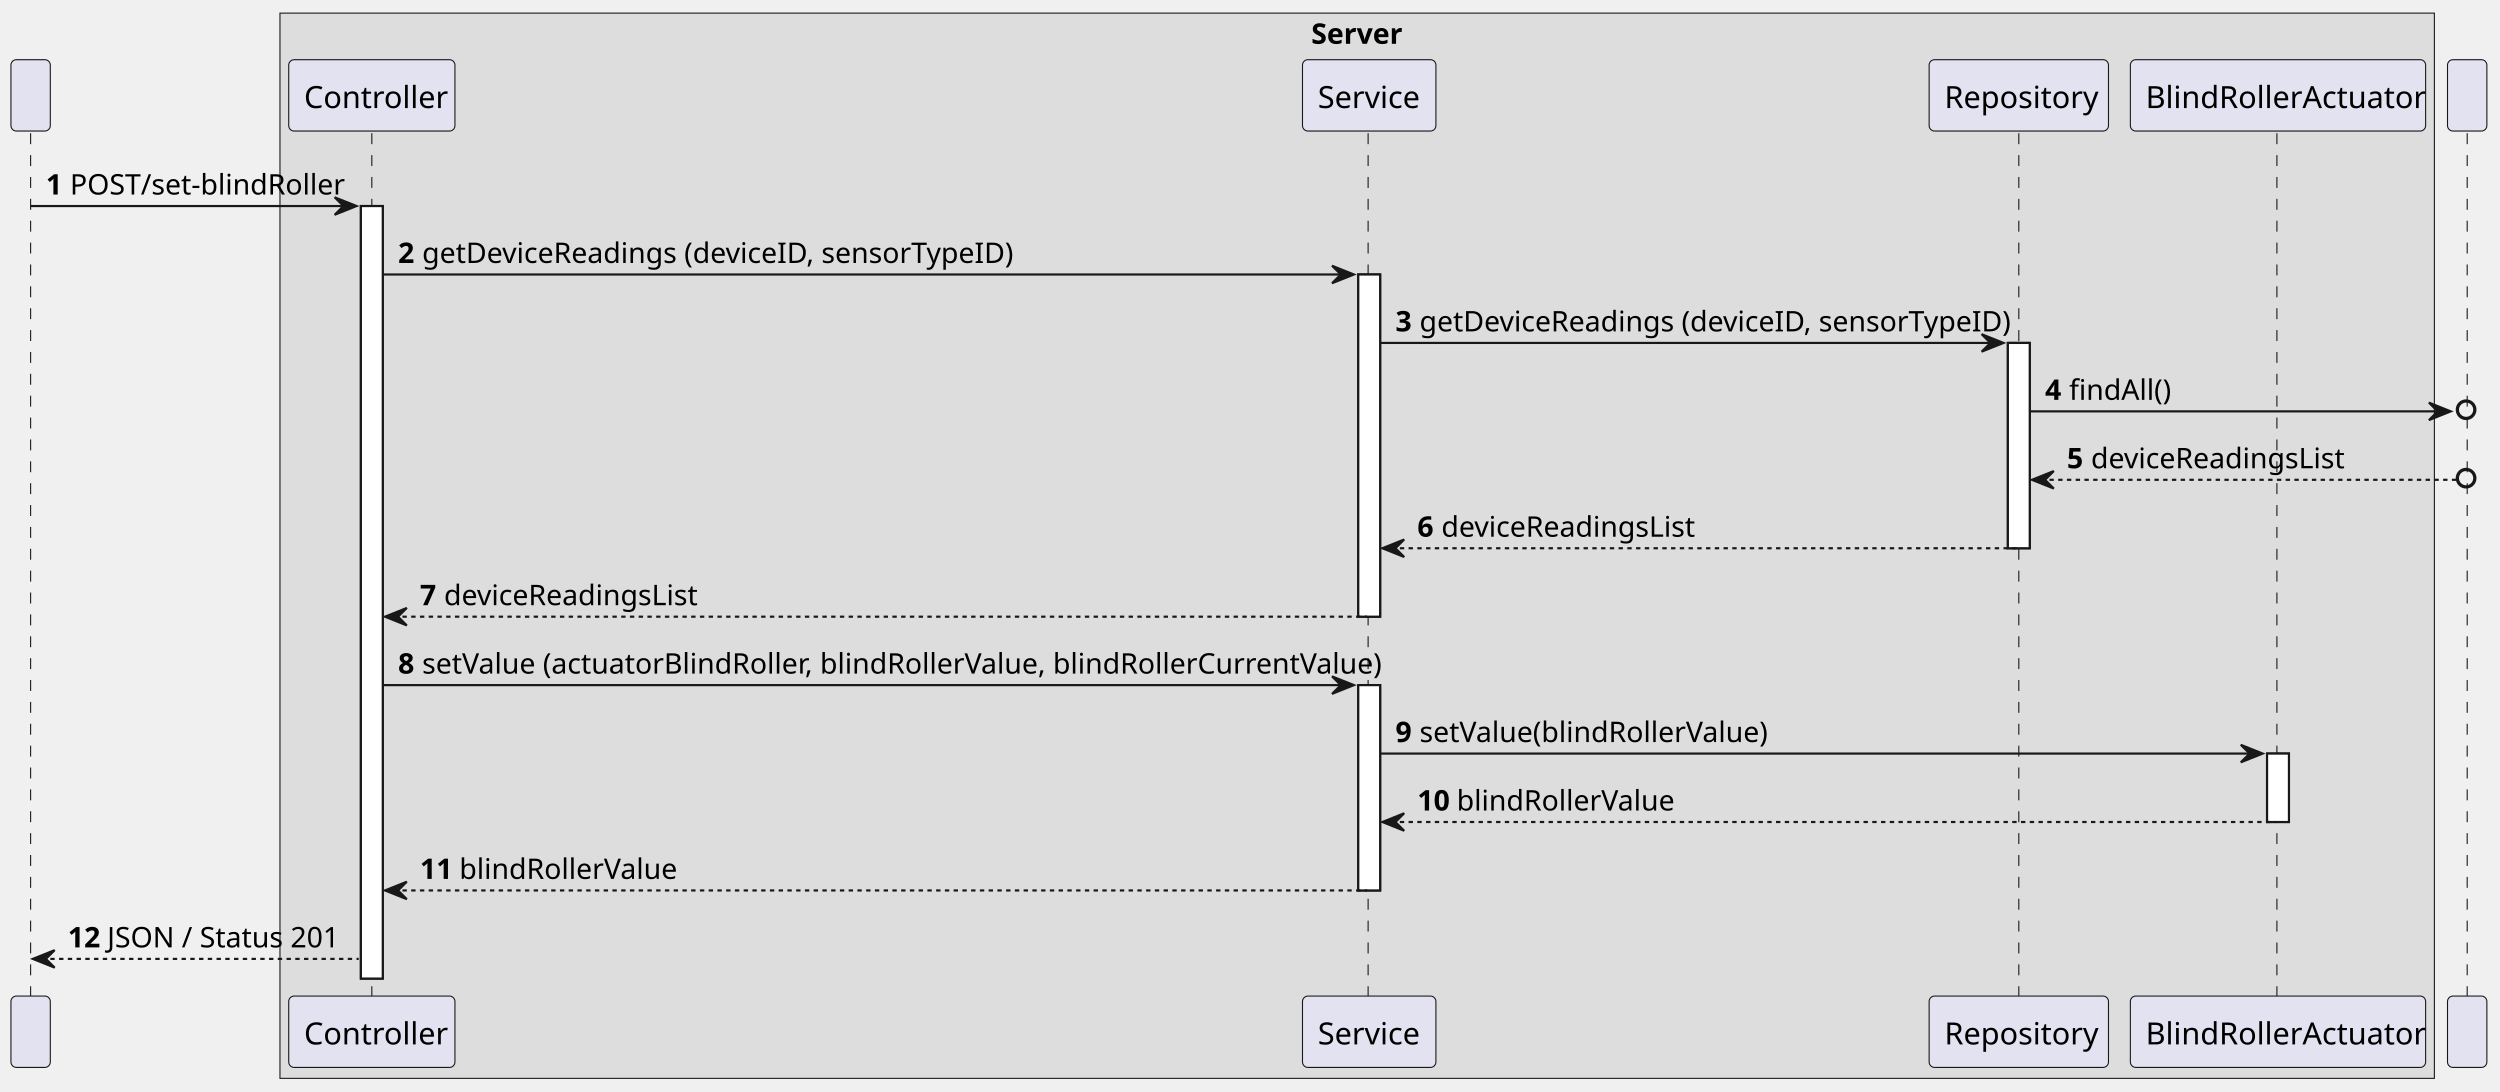
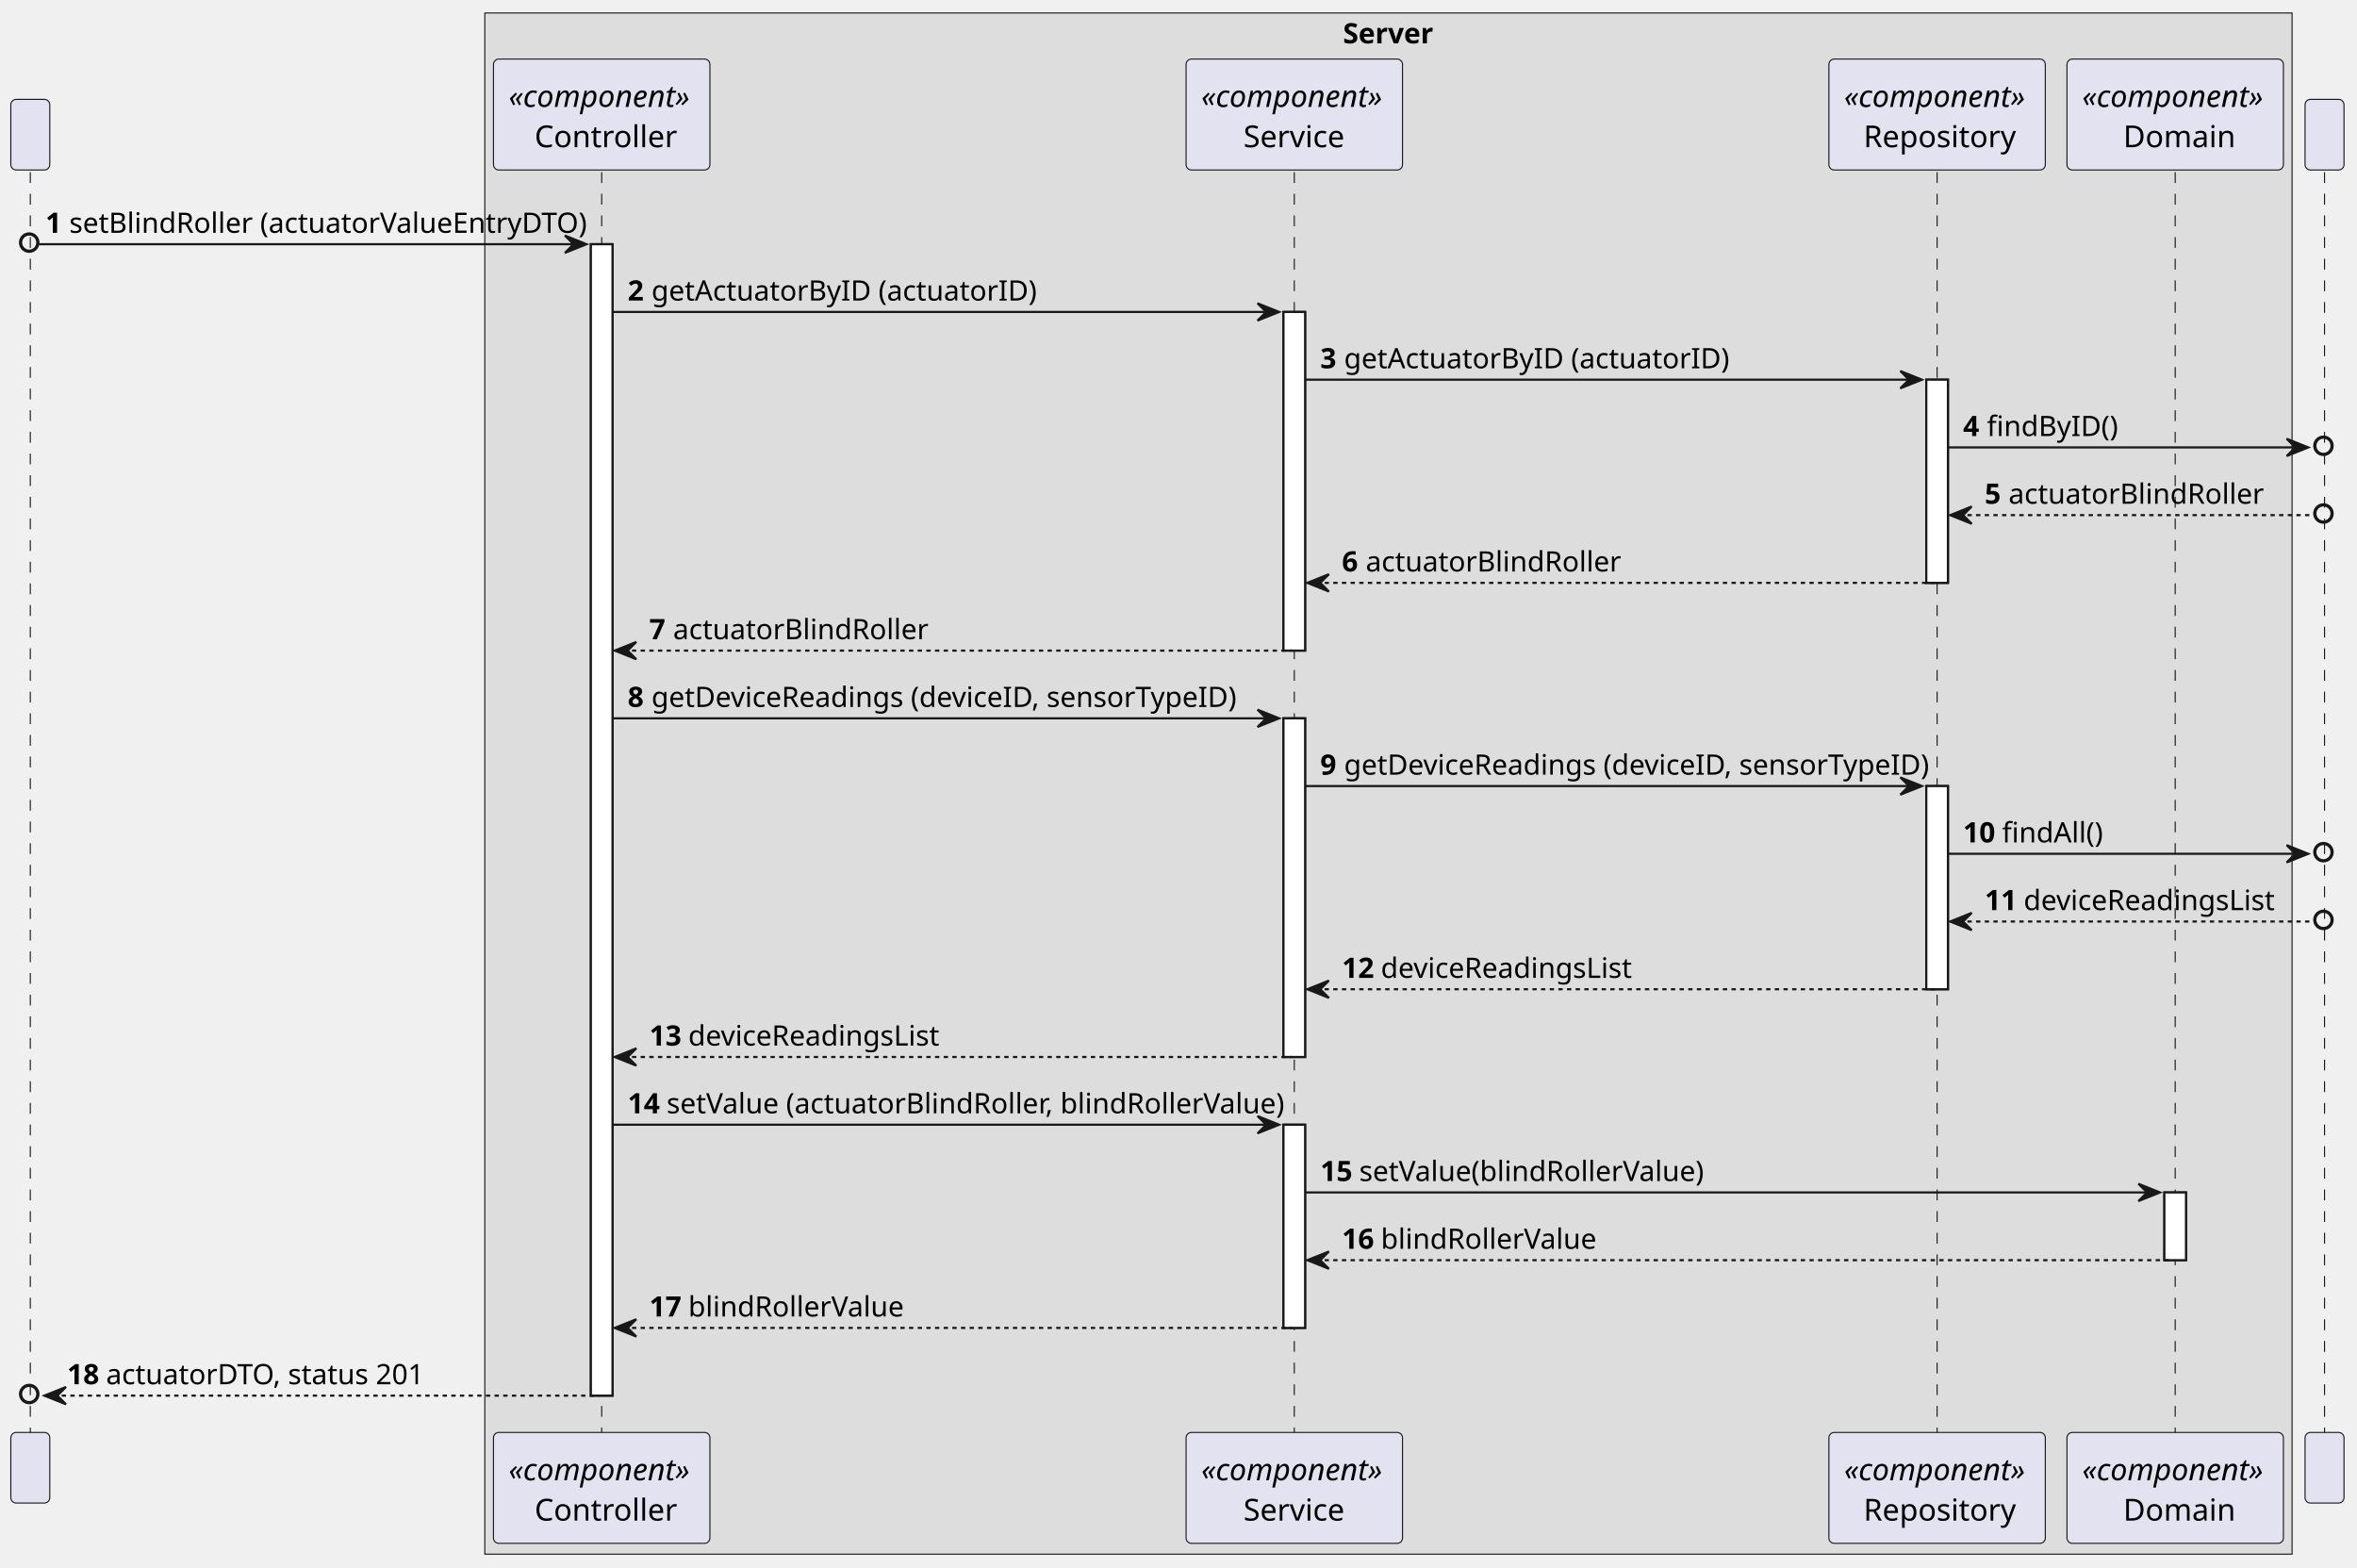
- <svg xmlns="http://www.w3.org/2000/svg" contentStyleType="text/css" height="499px" preserveAspectRatio="none" style="width:1143px;height:499px;background:#FFFFFF;" version="1.1" viewBox="0 0 1143 499" width="1143px" zoomAndPan="magnify">
+ <svg xmlns="http://www.w3.org/2000/svg" contentStyleType="text/css" height="724px" preserveAspectRatio="none" style="width:1089px;height:724px;background:#FFFFFF;" version="1.1" viewBox="0 0 1089 724" width="1089px" zoomAndPan="magnify">
  <defs />
  <g>
-     <rect fill="#DDDDDD" height="487.025" style="stroke:#181818;stroke-width:0.5;" width="985" x="128" y="6" />
-     <text fill="#000000" font-family="sans-serif" font-size="13" font-weight="bold" lengthAdjust="spacing" textLength="42" x="599.5" y="20.028">Server
-         </text>
-     <rect fill="#FFFFFF" height="353.201" style="stroke:#181818;stroke-width:1.0;" width="10" x="165" y="94.203" />
-     <rect fill="#FFFFFF" height="156.455" style="stroke:#181818;stroke-width:1.0;" width="10" x="621" y="125.494" />
-     <rect fill="#FFFFFF" height="93.873" style="stroke:#181818;stroke-width:1.0;" width="10" x="621" y="313.24" />
-     <rect fill="#FFFFFF" height="93.873" style="stroke:#181818;stroke-width:1.0;" width="10" x="918" y="156.785" />
-     <rect fill="#FFFFFF" height="31.291" style="stroke:#181818;stroke-width:1.0;" width="10" x="1036.5" y="344.531" />
-     <line style="stroke:#181818;stroke-width:0.5;stroke-dasharray:5.0,5.0;" x1="14" x2="14" y1="60.912" y2="456.404" />
-     <line style="stroke:#181818;stroke-width:0.5;stroke-dasharray:5.0,5.0;" x1="170" x2="170" y1="60.912" y2="456.404" />
-     <line style="stroke:#181818;stroke-width:0.5;stroke-dasharray:5.0,5.0;" x1="625.5" x2="625.5" y1="60.912" y2="456.404" />
-     <line style="stroke:#181818;stroke-width:0.5;stroke-dasharray:5.0,5.0;" x1="923" x2="923" y1="60.912" y2="456.404" />
-     <line style="stroke:#181818;stroke-width:0.5;stroke-dasharray:5.0,5.0;" x1="1041" x2="1041" y1="60.912" y2="456.404" />
-     <line style="stroke:#181818;stroke-width:0.5;stroke-dasharray:5.0,5.0;" x1="1128" x2="1128" y1="60.912" y2="456.404" />
-     <rect fill="#E2E2F0" height="32.621" rx="2.5" ry="2.5" style="stroke:#181818;stroke-width:0.5;" width="18" x="5" y="27.291" />
-     <text fill="#000000" font-family="sans-serif" font-size="14" lengthAdjust="spacing" textLength="4" x="12" y="49.398"> 
-         </text>
-     <rect fill="#E2E2F0" height="32.621" rx="2.5" ry="2.5" style="stroke:#181818;stroke-width:0.5;" width="18" x="5" y="455.404" />
-     <text fill="#000000" font-family="sans-serif" font-size="14" lengthAdjust="spacing" textLength="4" x="12" y="477.512"> 
-         </text>
-     <rect fill="#E2E2F0" height="32.621" rx="2.5" ry="2.5" style="stroke:#181818;stroke-width:0.5;" width="76" x="132" y="27.291" />
-     <text fill="#000000" font-family="sans-serif" font-size="14" lengthAdjust="spacing" textLength="62" x="139" y="49.398">Controller
-         </text>
-     <rect fill="#E2E2F0" height="32.621" rx="2.5" ry="2.5" style="stroke:#181818;stroke-width:0.5;" width="76" x="132" y="455.404" />
-     <text fill="#000000" font-family="sans-serif" font-size="14" lengthAdjust="spacing" textLength="62" x="139" y="477.512">Controller
-         </text>
-     <rect fill="#E2E2F0" height="32.621" rx="2.5" ry="2.5" style="stroke:#181818;stroke-width:0.5;" width="61" x="595.5" y="27.291" />
-     <text fill="#000000" font-family="sans-serif" font-size="14" lengthAdjust="spacing" textLength="47" x="602.5" y="49.398">Service
-         </text>
-     <rect fill="#E2E2F0" height="32.621" rx="2.5" ry="2.5" style="stroke:#181818;stroke-width:0.5;" width="61" x="595.5" y="455.404" />
-     <text fill="#000000" font-family="sans-serif" font-size="14" lengthAdjust="spacing" textLength="47" x="602.5" y="477.512">Service
-         </text>
-     <rect fill="#E2E2F0" height="32.621" rx="2.5" ry="2.5" style="stroke:#181818;stroke-width:0.5;" width="82" x="882" y="27.291" />
-     <text fill="#000000" font-family="sans-serif" font-size="14" lengthAdjust="spacing" textLength="68" x="889" y="49.398">Repository
-         </text>
-     <rect fill="#E2E2F0" height="32.621" rx="2.5" ry="2.5" style="stroke:#181818;stroke-width:0.5;" width="82" x="882" y="455.404" />
-     <text fill="#000000" font-family="sans-serif" font-size="14" lengthAdjust="spacing" textLength="68" x="889" y="477.512">Repository
-         </text>
-     <rect fill="#E2E2F0" height="32.621" rx="2.5" ry="2.5" style="stroke:#181818;stroke-width:0.5;" width="135" x="974" y="27.291" />
-     <text fill="#000000" font-family="sans-serif" font-size="14" lengthAdjust="spacing" textLength="121" x="981" y="49.398">BlindRollerActuator
-         </text>
-     <rect fill="#E2E2F0" height="32.621" rx="2.5" ry="2.5" style="stroke:#181818;stroke-width:0.5;" width="135" x="974" y="455.404" />
-     <text fill="#000000" font-family="sans-serif" font-size="14" lengthAdjust="spacing" textLength="121" x="981" y="477.512">BlindRollerActuator
-         </text>
-     <rect fill="#E2E2F0" height="32.621" rx="2.5" ry="2.5" style="stroke:#181818;stroke-width:0.5;" width="18" x="1119" y="27.291" />
-     <text fill="#000000" font-family="sans-serif" font-size="14" lengthAdjust="spacing" textLength="4" x="1126" y="49.398"> 
-         </text>
-     <rect fill="#E2E2F0" height="32.621" rx="2.5" ry="2.5" style="stroke:#181818;stroke-width:0.5;" width="18" x="1119" y="455.404" />
-     <text fill="#000000" font-family="sans-serif" font-size="14" lengthAdjust="spacing" textLength="4" x="1126" y="477.512"> 
-         </text>
-     <rect fill="#FFFFFF" height="353.201" style="stroke:#181818;stroke-width:1.0;" width="10" x="165" y="94.203" />
-     <rect fill="#FFFFFF" height="156.455" style="stroke:#181818;stroke-width:1.0;" width="10" x="621" y="125.494" />
-     <rect fill="#FFFFFF" height="93.873" style="stroke:#181818;stroke-width:1.0;" width="10" x="621" y="313.24" />
-     <rect fill="#FFFFFF" height="93.873" style="stroke:#181818;stroke-width:1.0;" width="10" x="918" y="156.785" />
-     <rect fill="#FFFFFF" height="31.291" style="stroke:#181818;stroke-width:1.0;" width="10" x="1036.5" y="344.531" />
-     <polygon fill="#181818" points="153,90.203,163,94.203,153,98.203,157,94.203" style="stroke:#181818;stroke-width:1.0;" />
-     <line style="stroke:#181818;stroke-width:1.0;" x1="14" x2="159" y1="94.203" y2="94.203" />
-     <text fill="#000000" font-family="sans-serif" font-size="13" font-weight="bold" lengthAdjust="spacing" textLength="7" x="21" y="88.94">1
-         </text>
-     <text fill="#000000" font-family="sans-serif" font-size="13" lengthAdjust="spacing" textLength="121" x="32" y="88.94">POST/set-blindRoller
-         </text>
-     <polygon fill="#181818" points="609,121.494,619,125.494,609,129.494,613,125.494" style="stroke:#181818;stroke-width:1.0;" />
-     <line style="stroke:#181818;stroke-width:1.0;" x1="175" x2="615" y1="125.494" y2="125.494" />
-     <text fill="#000000" font-family="sans-serif" font-size="13" font-weight="bold" lengthAdjust="spacing" textLength="7" x="182" y="120.231">2
-         </text>
-     <text fill="#000000" font-family="sans-serif" font-size="13" lengthAdjust="spacing" textLength="257" x="193" y="120.231">getDeviceReadings (deviceID, sensorTypeID)
-         </text>
-     <polygon fill="#181818" points="906,152.785,916,156.785,906,160.785,910,156.785" style="stroke:#181818;stroke-width:1.0;" />
-     <line style="stroke:#181818;stroke-width:1.0;" x1="631" x2="912" y1="156.785" y2="156.785" />
-     <text fill="#000000" font-family="sans-serif" font-size="13" font-weight="bold" lengthAdjust="spacing" textLength="7" x="638" y="151.523">3
-         </text>
-     <text fill="#000000" font-family="sans-serif" font-size="13" lengthAdjust="spacing" textLength="257" x="649" y="151.523">getDeviceReadings (deviceID, sensorTypeID)
-         </text>
-     <ellipse cx="1127.5" cy="187.326" fill="none" rx="4" ry="4" style="stroke:#181818;stroke-width:1.5;" />
-     <polygon fill="#181818" points="1110.5,184.076,1120.5,188.076,1110.5,192.076,1114.5,188.076" style="stroke:#181818;stroke-width:1.0;" />
-     <line style="stroke:#181818;stroke-width:1.0;" x1="928" x2="1116.5" y1="188.076" y2="188.076" />
-     <text fill="#000000" font-family="sans-serif" font-size="13" font-weight="bold" lengthAdjust="spacing" textLength="7" x="935" y="182.814">4
-         </text>
-     <text fill="#000000" font-family="sans-serif" font-size="13" lengthAdjust="spacing" textLength="43" x="946" y="182.814">findAll()
-         </text>
-     <polygon fill="#181818" points="939,215.367,929,219.367,939,223.367,935,219.367" style="stroke:#181818;stroke-width:1.0;" />
-     <ellipse cx="1127.5" cy="218.617" fill="none" rx="4" ry="4" style="stroke:#181818;stroke-width:1.5;" />
-     <line style="stroke:#181818;stroke-width:1.0;stroke-dasharray:2.0,2.0;" x1="933" x2="1123" y1="219.367" y2="219.367" />
-     <text fill="#000000" font-family="sans-serif" font-size="13" font-weight="bold" lengthAdjust="spacing" textLength="7" x="945" y="214.105">5
-         </text>
-     <text fill="#000000" font-family="sans-serif" font-size="13" lengthAdjust="spacing" textLength="111" x="956" y="214.105">deviceReadingsList
-         </text>
-     <polygon fill="#181818" points="642,246.658,632,250.658,642,254.658,638,250.658" style="stroke:#181818;stroke-width:1.0;" />
-     <line style="stroke:#181818;stroke-width:1.0;stroke-dasharray:2.0,2.0;" x1="636" x2="922" y1="250.658" y2="250.658" />
-     <text fill="#000000" font-family="sans-serif" font-size="13" font-weight="bold" lengthAdjust="spacing" textLength="7" x="648" y="245.395">6
-         </text>
-     <text fill="#000000" font-family="sans-serif" font-size="13" lengthAdjust="spacing" textLength="111" x="659" y="245.395">deviceReadingsList
-         </text>
-     <polygon fill="#181818" points="186,277.949,176,281.949,186,285.949,182,281.949" style="stroke:#181818;stroke-width:1.0;" />
-     <line style="stroke:#181818;stroke-width:1.0;stroke-dasharray:2.0,2.0;" x1="180" x2="625" y1="281.949" y2="281.949" />
-     <text fill="#000000" font-family="sans-serif" font-size="13" font-weight="bold" lengthAdjust="spacing" textLength="7" x="192" y="276.687">7
-         </text>
-     <text fill="#000000" font-family="sans-serif" font-size="13" lengthAdjust="spacing" textLength="111" x="203" y="276.687">deviceReadingsList
-         </text>
-     <polygon fill="#181818" points="609,309.24,619,313.24,609,317.24,613,313.24" style="stroke:#181818;stroke-width:1.0;" />
-     <line style="stroke:#181818;stroke-width:1.0;" x1="175" x2="615" y1="313.24" y2="313.24" />
-     <text fill="#000000" font-family="sans-serif" font-size="13" font-weight="bold" lengthAdjust="spacing" textLength="7" x="182" y="307.978">8
-         </text>
-     <text fill="#000000" font-family="sans-serif" font-size="13" lengthAdjust="spacing" textLength="416" x="193" y="307.978">setValue (actuatorBlindRoller, blindRollerValue, blindRollerCurrentValue)
-         </text>
-     <polygon fill="#181818" points="1024.5,340.531,1034.5,344.531,1024.5,348.531,1028.5,344.531" style="stroke:#181818;stroke-width:1.0;" />
-     <line style="stroke:#181818;stroke-width:1.0;" x1="631" x2="1030.5" y1="344.531" y2="344.531" />
-     <text fill="#000000" font-family="sans-serif" font-size="13" font-weight="bold" lengthAdjust="spacing" textLength="7" x="638" y="339.269">9
-         </text>
-     <text fill="#000000" font-family="sans-serif" font-size="13" lengthAdjust="spacing" textLength="152" x="649" y="339.269">setValue(blindRollerValue)
-         </text>
-     <polygon fill="#181818" points="642,371.822,632,375.822,642,379.822,638,375.822" style="stroke:#181818;stroke-width:1.0;" />
-     <line style="stroke:#181818;stroke-width:1.0;stroke-dasharray:2.0,2.0;" x1="636" x2="1040.5" y1="375.822" y2="375.822" />
-     <text fill="#000000" font-family="sans-serif" font-size="13" font-weight="bold" lengthAdjust="spacing" textLength="14" x="648" y="370.56">10
-         </text>
-     <text fill="#000000" font-family="sans-serif" font-size="13" lengthAdjust="spacing" textLength="93" x="666" y="370.56">blindRollerValue
-         </text>
-     <polygon fill="#181818" points="186,403.113,176,407.113,186,411.113,182,407.113" style="stroke:#181818;stroke-width:1.0;" />
-     <line style="stroke:#181818;stroke-width:1.0;stroke-dasharray:2.0,2.0;" x1="180" x2="625" y1="407.113" y2="407.113" />
-     <text fill="#000000" font-family="sans-serif" font-size="13" font-weight="bold" lengthAdjust="spacing" textLength="14" x="192" y="401.851">11
-         </text>
-     <text fill="#000000" font-family="sans-serif" font-size="13" lengthAdjust="spacing" textLength="93" x="210" y="401.851">blindRollerValue
-         </text>
-     <polygon fill="#181818" points="25,434.404,15,438.404,25,442.404,21,438.404" style="stroke:#181818;stroke-width:1.0;" />
-     <line style="stroke:#181818;stroke-width:1.0;stroke-dasharray:2.0,2.0;" x1="19" x2="164" y1="438.404" y2="438.404" />
-     <text fill="#000000" font-family="sans-serif" font-size="13" font-weight="bold" lengthAdjust="spacing" textLength="14" x="31" y="433.142">12
-         </text>
-     <text fill="#000000" font-family="sans-serif" font-size="13" lengthAdjust="spacing" textLength="109" x="49" y="433.142">JSON / Status 201
-         </text>
+     <rect fill="#DDDDDD" height="712.014" style="stroke:#181818;stroke-width:0.5;" width="835" x="224" y="6" />
+     <text fill="#000000" font-family="sans-serif" font-size="13" font-weight="bold" lengthAdjust="spacing" textLength="42" x="620.5" y="20.028">Server</text>
+     <rect fill="#FFFFFF" height="531.947" style="stroke:#181818;stroke-width:1.0;" width="10" x="273" y="112.824" />
+     <rect fill="#FFFFFF" height="156.455" style="stroke:#181818;stroke-width:1.0;" width="10" x="593" y="144.115" />
+     <rect fill="#FFFFFF" height="156.455" style="stroke:#181818;stroke-width:1.0;" width="10" x="593" y="331.861" />
+     <rect fill="#FFFFFF" height="93.873" style="stroke:#181818;stroke-width:1.0;" width="10" x="593" y="519.607" />
+     <rect fill="#FFFFFF" height="93.873" style="stroke:#181818;stroke-width:1.0;" width="10" x="890" y="175.406" />
+     <rect fill="#FFFFFF" height="93.873" style="stroke:#181818;stroke-width:1.0;" width="10" x="890" y="363.152" />
+     <rect fill="#FFFFFF" height="31.291" style="stroke:#181818;stroke-width:1.0;" width="10" x="1000" y="550.898" />
+     <line style="stroke:#181818;stroke-width:0.5;stroke-dasharray:5.0,5.0;" x1="14" x2="14" y1="79.533" y2="662.771" />
+     <line style="stroke:#181818;stroke-width:0.5;stroke-dasharray:5.0,5.0;" x1="278" x2="278" y1="79.533" y2="662.771" />
+     <line style="stroke:#181818;stroke-width:0.5;stroke-dasharray:5.0,5.0;" x1="598" x2="598" y1="79.533" y2="662.771" />
+     <line style="stroke:#181818;stroke-width:0.5;stroke-dasharray:5.0,5.0;" x1="895" x2="895" y1="79.533" y2="662.771" />
+     <line style="stroke:#181818;stroke-width:0.5;stroke-dasharray:5.0,5.0;" x1="1005" x2="1005" y1="79.533" y2="662.771" />
+     <line style="stroke:#181818;stroke-width:0.5;stroke-dasharray:5.0,5.0;" x1="1074" x2="1074" y1="79.533" y2="662.771" />
+     <rect fill="#E2E2F0" height="32.621" rx="2.5" ry="2.5" style="stroke:#181818;stroke-width:0.5;" width="18" x="5" y="45.912" />
+     <text fill="#000000" font-family="sans-serif" font-size="14" lengthAdjust="spacing" textLength="4" x="12" y="68.019"> </text>
+     <rect fill="#E2E2F0" height="32.621" rx="2.5" ry="2.5" style="stroke:#181818;stroke-width:0.5;" width="18" x="5" y="661.771" />
+     <text fill="#000000" font-family="sans-serif" font-size="14" lengthAdjust="spacing" textLength="4" x="12" y="683.879"> </text>
+     <rect fill="#E2E2F0" height="51.242" rx="2.5" ry="2.5" style="stroke:#181818;stroke-width:0.5;" width="100" x="228" y="27.291" />
+     <text fill="#000000" font-family="sans-serif" font-size="14" font-style="italic" lengthAdjust="spacing" textLength="86" x="235" y="49.398">«component»</text>
+     <text fill="#000000" font-family="sans-serif" font-size="14" lengthAdjust="spacing" textLength="62" x="247" y="68.019">Controller</text>
+     <rect fill="#E2E2F0" height="51.242" rx="2.5" ry="2.5" style="stroke:#181818;stroke-width:0.5;" width="100" x="228" y="661.771" />
+     <text fill="#000000" font-family="sans-serif" font-size="14" font-style="italic" lengthAdjust="spacing" textLength="86" x="235" y="683.879">«component»</text>
+     <text fill="#000000" font-family="sans-serif" font-size="14" lengthAdjust="spacing" textLength="62" x="247" y="702.5">Controller</text>
+     <rect fill="#E2E2F0" height="51.242" rx="2.5" ry="2.5" style="stroke:#181818;stroke-width:0.5;" width="100" x="548" y="27.291" />
+     <text fill="#000000" font-family="sans-serif" font-size="14" font-style="italic" lengthAdjust="spacing" textLength="86" x="555" y="49.398">«component»</text>
+     <text fill="#000000" font-family="sans-serif" font-size="14" lengthAdjust="spacing" textLength="47" x="574.5" y="68.019">Service</text>
+     <rect fill="#E2E2F0" height="51.242" rx="2.5" ry="2.5" style="stroke:#181818;stroke-width:0.5;" width="100" x="548" y="661.771" />
+     <text fill="#000000" font-family="sans-serif" font-size="14" font-style="italic" lengthAdjust="spacing" textLength="86" x="555" y="683.879">«component»</text>
+     <text fill="#000000" font-family="sans-serif" font-size="14" lengthAdjust="spacing" textLength="47" x="574.5" y="702.5">Service</text>
+     <rect fill="#E2E2F0" height="51.242" rx="2.5" ry="2.5" style="stroke:#181818;stroke-width:0.5;" width="100" x="845" y="27.291" />
+     <text fill="#000000" font-family="sans-serif" font-size="14" font-style="italic" lengthAdjust="spacing" textLength="86" x="852" y="49.398">«component»</text>
+     <text fill="#000000" font-family="sans-serif" font-size="14" lengthAdjust="spacing" textLength="68" x="861" y="68.019">Repository</text>
+     <rect fill="#E2E2F0" height="51.242" rx="2.5" ry="2.5" style="stroke:#181818;stroke-width:0.5;" width="100" x="845" y="661.771" />
+     <text fill="#000000" font-family="sans-serif" font-size="14" font-style="italic" lengthAdjust="spacing" textLength="86" x="852" y="683.879">«component»</text>
+     <text fill="#000000" font-family="sans-serif" font-size="14" lengthAdjust="spacing" textLength="68" x="861" y="702.5">Repository</text>
+     <rect fill="#E2E2F0" height="51.242" rx="2.5" ry="2.5" style="stroke:#181818;stroke-width:0.5;" width="100" x="955" y="27.291" />
+     <text fill="#000000" font-family="sans-serif" font-size="14" font-style="italic" lengthAdjust="spacing" textLength="86" x="962" y="49.398">«component»</text>
+     <text fill="#000000" font-family="sans-serif" font-size="14" lengthAdjust="spacing" textLength="48" x="981" y="68.019">Domain</text>
+     <rect fill="#E2E2F0" height="51.242" rx="2.5" ry="2.5" style="stroke:#181818;stroke-width:0.5;" width="100" x="955" y="661.771" />
+     <text fill="#000000" font-family="sans-serif" font-size="14" font-style="italic" lengthAdjust="spacing" textLength="86" x="962" y="683.879">«component»</text>
+     <text fill="#000000" font-family="sans-serif" font-size="14" lengthAdjust="spacing" textLength="48" x="981" y="702.5">Domain</text>
+     <rect fill="#E2E2F0" height="32.621" rx="2.5" ry="2.5" style="stroke:#181818;stroke-width:0.5;" width="18" x="1065" y="45.912" />
+     <text fill="#000000" font-family="sans-serif" font-size="14" lengthAdjust="spacing" textLength="4" x="1072" y="68.019"> </text>
+     <rect fill="#E2E2F0" height="32.621" rx="2.5" ry="2.5" style="stroke:#181818;stroke-width:0.5;" width="18" x="1065" y="661.771" />
+     <text fill="#000000" font-family="sans-serif" font-size="14" lengthAdjust="spacing" textLength="4" x="1072" y="683.879"> </text>
+     <rect fill="#FFFFFF" height="531.947" style="stroke:#181818;stroke-width:1.0;" width="10" x="273" y="112.824" />
+     <rect fill="#FFFFFF" height="156.455" style="stroke:#181818;stroke-width:1.0;" width="10" x="593" y="144.115" />
+     <rect fill="#FFFFFF" height="156.455" style="stroke:#181818;stroke-width:1.0;" width="10" x="593" y="331.861" />
+     <rect fill="#FFFFFF" height="93.873" style="stroke:#181818;stroke-width:1.0;" width="10" x="593" y="519.607" />
+     <rect fill="#FFFFFF" height="93.873" style="stroke:#181818;stroke-width:1.0;" width="10" x="890" y="175.406" />
+     <rect fill="#FFFFFF" height="93.873" style="stroke:#181818;stroke-width:1.0;" width="10" x="890" y="363.152" />
+     <rect fill="#FFFFFF" height="31.291" style="stroke:#181818;stroke-width:1.0;" width="10" x="1000" y="550.898" />
+     <ellipse cx="13.5" cy="112.074" fill="none" rx="4" ry="4" style="stroke:#181818;stroke-width:1.5;" />
+     <polygon fill="#181818" points="261,108.824,271,112.824,261,116.824,265,112.824" style="stroke:#181818;stroke-width:1.0;" />
+     <line style="stroke:#181818;stroke-width:1.0;" x1="18" x2="267" y1="112.824" y2="112.824" />
+     <text fill="#000000" font-family="sans-serif" font-size="13" font-weight="bold" lengthAdjust="spacing" textLength="7" x="21" y="107.561">1</text>
+     <text fill="#000000" font-family="sans-serif" font-size="13" lengthAdjust="spacing" textLength="229" x="32" y="107.561">setBlindRoller (actuatorValueEntryDTO)</text>
+     <polygon fill="#181818" points="581,140.115,591,144.115,581,148.115,585,144.115" style="stroke:#181818;stroke-width:1.0;" />
+     <line style="stroke:#181818;stroke-width:1.0;" x1="283" x2="587" y1="144.115" y2="144.115" />
+     <text fill="#000000" font-family="sans-serif" font-size="13" font-weight="bold" lengthAdjust="spacing" textLength="7" x="290" y="138.852">2</text>
+     <text fill="#000000" font-family="sans-serif" font-size="13" lengthAdjust="spacing" textLength="166" x="301" y="138.852">getActuatorByID (actuatorID)</text>
+     <polygon fill="#181818" points="878,171.406,888,175.406,878,179.406,882,175.406" style="stroke:#181818;stroke-width:1.0;" />
+     <line style="stroke:#181818;stroke-width:1.0;" x1="603" x2="884" y1="175.406" y2="175.406" />
+     <text fill="#000000" font-family="sans-serif" font-size="13" font-weight="bold" lengthAdjust="spacing" textLength="7" x="610" y="170.144">3</text>
+     <text fill="#000000" font-family="sans-serif" font-size="13" lengthAdjust="spacing" textLength="166" x="621" y="170.144">getActuatorByID (actuatorID)</text>
+     <ellipse cx="1073.5" cy="205.947" fill="none" rx="4" ry="4" style="stroke:#181818;stroke-width:1.5;" />
+     <polygon fill="#181818" points="1056.5,202.697,1066.5,206.697,1056.5,210.697,1060.5,206.697" style="stroke:#181818;stroke-width:1.0;" />
+     <line style="stroke:#181818;stroke-width:1.0;" x1="900" x2="1062.5" y1="206.697" y2="206.697" />
+     <text fill="#000000" font-family="sans-serif" font-size="13" font-weight="bold" lengthAdjust="spacing" textLength="7" x="907" y="201.435">4</text>
+     <text fill="#000000" font-family="sans-serif" font-size="13" lengthAdjust="spacing" textLength="56" x="918" y="201.435">findByID()</text>
+     <polygon fill="#181818" points="911,233.988,901,237.988,911,241.988,907,237.988" style="stroke:#181818;stroke-width:1.0;" />
+     <ellipse cx="1073.5" cy="237.238" fill="none" rx="4" ry="4" style="stroke:#181818;stroke-width:1.5;" />
+     <line style="stroke:#181818;stroke-width:1.0;stroke-dasharray:2.0,2.0;" x1="905" x2="1069" y1="237.988" y2="237.988" />
+     <text fill="#000000" font-family="sans-serif" font-size="13" font-weight="bold" lengthAdjust="spacing" textLength="7" x="917" y="232.726">5</text>
+     <text fill="#000000" font-family="sans-serif" font-size="13" lengthAdjust="spacing" textLength="109" x="928" y="232.726">actuatorBlindRoller</text>
+     <polygon fill="#181818" points="614,265.279,604,269.279,614,273.279,610,269.279" style="stroke:#181818;stroke-width:1.0;" />
+     <line style="stroke:#181818;stroke-width:1.0;stroke-dasharray:2.0,2.0;" x1="608" x2="894" y1="269.279" y2="269.279" />
+     <text fill="#000000" font-family="sans-serif" font-size="13" font-weight="bold" lengthAdjust="spacing" textLength="7" x="620" y="264.017">6</text>
+     <text fill="#000000" font-family="sans-serif" font-size="13" lengthAdjust="spacing" textLength="109" x="631" y="264.017">actuatorBlindRoller</text>
+     <polygon fill="#181818" points="294,296.57,284,300.57,294,304.57,290,300.57" style="stroke:#181818;stroke-width:1.0;" />
+     <line style="stroke:#181818;stroke-width:1.0;stroke-dasharray:2.0,2.0;" x1="288" x2="597" y1="300.57" y2="300.57" />
+     <text fill="#000000" font-family="sans-serif" font-size="13" font-weight="bold" lengthAdjust="spacing" textLength="7" x="300" y="295.308">7</text>
+     <text fill="#000000" font-family="sans-serif" font-size="13" lengthAdjust="spacing" textLength="109" x="311" y="295.308">actuatorBlindRoller</text>
+     <polygon fill="#181818" points="581,327.861,591,331.861,581,335.861,585,331.861" style="stroke:#181818;stroke-width:1.0;" />
+     <line style="stroke:#181818;stroke-width:1.0;" x1="283" x2="587" y1="331.861" y2="331.861" />
+     <text fill="#000000" font-family="sans-serif" font-size="13" font-weight="bold" lengthAdjust="spacing" textLength="7" x="290" y="326.599">8</text>
+     <text fill="#000000" font-family="sans-serif" font-size="13" lengthAdjust="spacing" textLength="257" x="301" y="326.599">getDeviceReadings (deviceID, sensorTypeID)</text>
+     <polygon fill="#181818" points="878,359.152,888,363.152,878,367.152,882,363.152" style="stroke:#181818;stroke-width:1.0;" />
+     <line style="stroke:#181818;stroke-width:1.0;" x1="603" x2="884" y1="363.152" y2="363.152" />
+     <text fill="#000000" font-family="sans-serif" font-size="13" font-weight="bold" lengthAdjust="spacing" textLength="7" x="610" y="357.89">9</text>
+     <text fill="#000000" font-family="sans-serif" font-size="13" lengthAdjust="spacing" textLength="257" x="621" y="357.89">getDeviceReadings (deviceID, sensorTypeID)</text>
+     <ellipse cx="1073.5" cy="393.693" fill="none" rx="4" ry="4" style="stroke:#181818;stroke-width:1.5;" />
+     <polygon fill="#181818" points="1056.5,390.443,1066.5,394.443,1056.5,398.443,1060.5,394.443" style="stroke:#181818;stroke-width:1.0;" />
+     <line style="stroke:#181818;stroke-width:1.0;" x1="900" x2="1062.5" y1="394.443" y2="394.443" />
+     <text fill="#000000" font-family="sans-serif" font-size="13" font-weight="bold" lengthAdjust="spacing" textLength="14" x="907" y="389.181">10</text>
+     <text fill="#000000" font-family="sans-serif" font-size="13" lengthAdjust="spacing" textLength="43" x="925" y="389.181">findAll()</text>
+     <polygon fill="#181818" points="911,421.734,901,425.734,911,429.734,907,425.734" style="stroke:#181818;stroke-width:1.0;" />
+     <ellipse cx="1073.5" cy="424.984" fill="none" rx="4" ry="4" style="stroke:#181818;stroke-width:1.5;" />
+     <line style="stroke:#181818;stroke-width:1.0;stroke-dasharray:2.0,2.0;" x1="905" x2="1069" y1="425.734" y2="425.734" />
+     <text fill="#000000" font-family="sans-serif" font-size="13" font-weight="bold" lengthAdjust="spacing" textLength="14" x="917" y="420.472">11</text>
+     <text fill="#000000" font-family="sans-serif" font-size="13" lengthAdjust="spacing" textLength="111" x="935" y="420.472">deviceReadingsList</text>
+     <polygon fill="#181818" points="614,453.025,604,457.025,614,461.025,610,457.025" style="stroke:#181818;stroke-width:1.0;" />
+     <line style="stroke:#181818;stroke-width:1.0;stroke-dasharray:2.0,2.0;" x1="608" x2="894" y1="457.025" y2="457.025" />
+     <text fill="#000000" font-family="sans-serif" font-size="13" font-weight="bold" lengthAdjust="spacing" textLength="14" x="620" y="451.763">12</text>
+     <text fill="#000000" font-family="sans-serif" font-size="13" lengthAdjust="spacing" textLength="111" x="638" y="451.763">deviceReadingsList</text>
+     <polygon fill="#181818" points="294,484.316,284,488.316,294,492.316,290,488.316" style="stroke:#181818;stroke-width:1.0;" />
+     <line style="stroke:#181818;stroke-width:1.0;stroke-dasharray:2.0,2.0;" x1="288" x2="597" y1="488.316" y2="488.316" />
+     <text fill="#000000" font-family="sans-serif" font-size="13" font-weight="bold" lengthAdjust="spacing" textLength="14" x="300" y="483.054">13</text>
+     <text fill="#000000" font-family="sans-serif" font-size="13" lengthAdjust="spacing" textLength="111" x="318" y="483.054">deviceReadingsList</text>
+     <polygon fill="#181818" points="581,515.607,591,519.607,581,523.607,585,519.607" style="stroke:#181818;stroke-width:1.0;" />
+     <line style="stroke:#181818;stroke-width:1.0;" x1="283" x2="587" y1="519.607" y2="519.607" />
+     <text fill="#000000" font-family="sans-serif" font-size="13" font-weight="bold" lengthAdjust="spacing" textLength="14" x="290" y="514.345">14</text>
+     <text fill="#000000" font-family="sans-serif" font-size="13" lengthAdjust="spacing" textLength="273" x="308" y="514.345">setValue (actuatorBlindRoller, blindRollerValue)</text>
+     <polygon fill="#181818" points="988,546.898,998,550.898,988,554.898,992,550.898" style="stroke:#181818;stroke-width:1.0;" />
+     <line style="stroke:#181818;stroke-width:1.0;" x1="603" x2="994" y1="550.898" y2="550.898" />
+     <text fill="#000000" font-family="sans-serif" font-size="13" font-weight="bold" lengthAdjust="spacing" textLength="14" x="610" y="545.636">15</text>
+     <text fill="#000000" font-family="sans-serif" font-size="13" lengthAdjust="spacing" textLength="152" x="628" y="545.636">setValue(blindRollerValue)</text>
+     <polygon fill="#181818" points="614,578.189,604,582.189,614,586.189,610,582.189" style="stroke:#181818;stroke-width:1.0;" />
+     <line style="stroke:#181818;stroke-width:1.0;stroke-dasharray:2.0,2.0;" x1="608" x2="1004" y1="582.189" y2="582.189" />
+     <text fill="#000000" font-family="sans-serif" font-size="13" font-weight="bold" lengthAdjust="spacing" textLength="14" x="620" y="576.927">16</text>
+     <text fill="#000000" font-family="sans-serif" font-size="13" lengthAdjust="spacing" textLength="93" x="638" y="576.927">blindRollerValue</text>
+     <polygon fill="#181818" points="294,609.481,284,613.481,294,617.481,290,613.481" style="stroke:#181818;stroke-width:1.0;" />
+     <line style="stroke:#181818;stroke-width:1.0;stroke-dasharray:2.0,2.0;" x1="288" x2="597" y1="613.481" y2="613.481" />
+     <text fill="#000000" font-family="sans-serif" font-size="13" font-weight="bold" lengthAdjust="spacing" textLength="14" x="300" y="608.218">17</text>
+     <text fill="#000000" font-family="sans-serif" font-size="13" lengthAdjust="spacing" textLength="93" x="318" y="608.218">blindRollerValue</text>
+     <ellipse cx="13.5" cy="644.021" fill="none" rx="4" ry="4" style="stroke:#181818;stroke-width:1.5;" />
+     <polygon fill="#181818" points="30.5,640.771,20.5,644.771,30.5,648.771,26.5,644.771" style="stroke:#181818;stroke-width:1.0;" />
+     <line style="stroke:#181818;stroke-width:1.0;stroke-dasharray:2.0,2.0;" x1="28.5" x2="277" y1="644.771" y2="644.771" />
+     <text fill="#000000" font-family="sans-serif" font-size="13" font-weight="bold" lengthAdjust="spacing" textLength="14" x="31" y="639.509">18</text>
+     <text fill="#000000" font-family="sans-serif" font-size="13" lengthAdjust="spacing" textLength="142" x="49" y="639.509">actuatorDTO, status 201</text>
  </g>
</svg>
